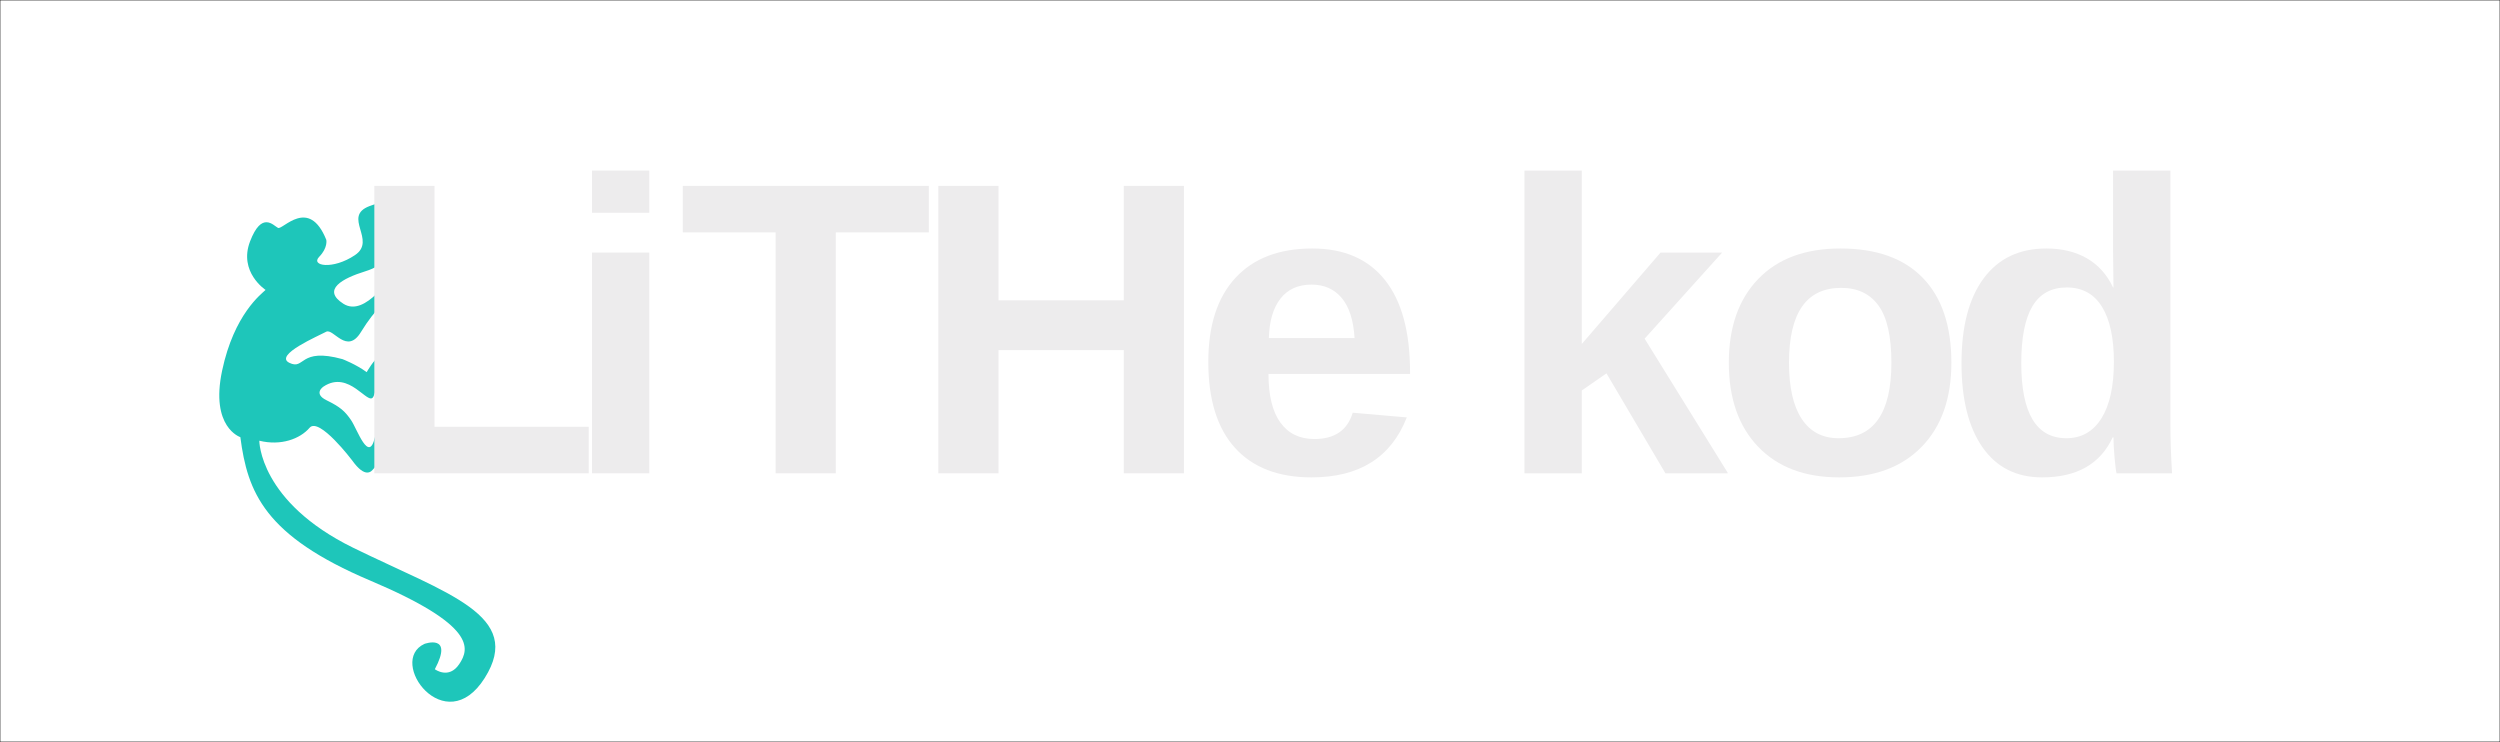
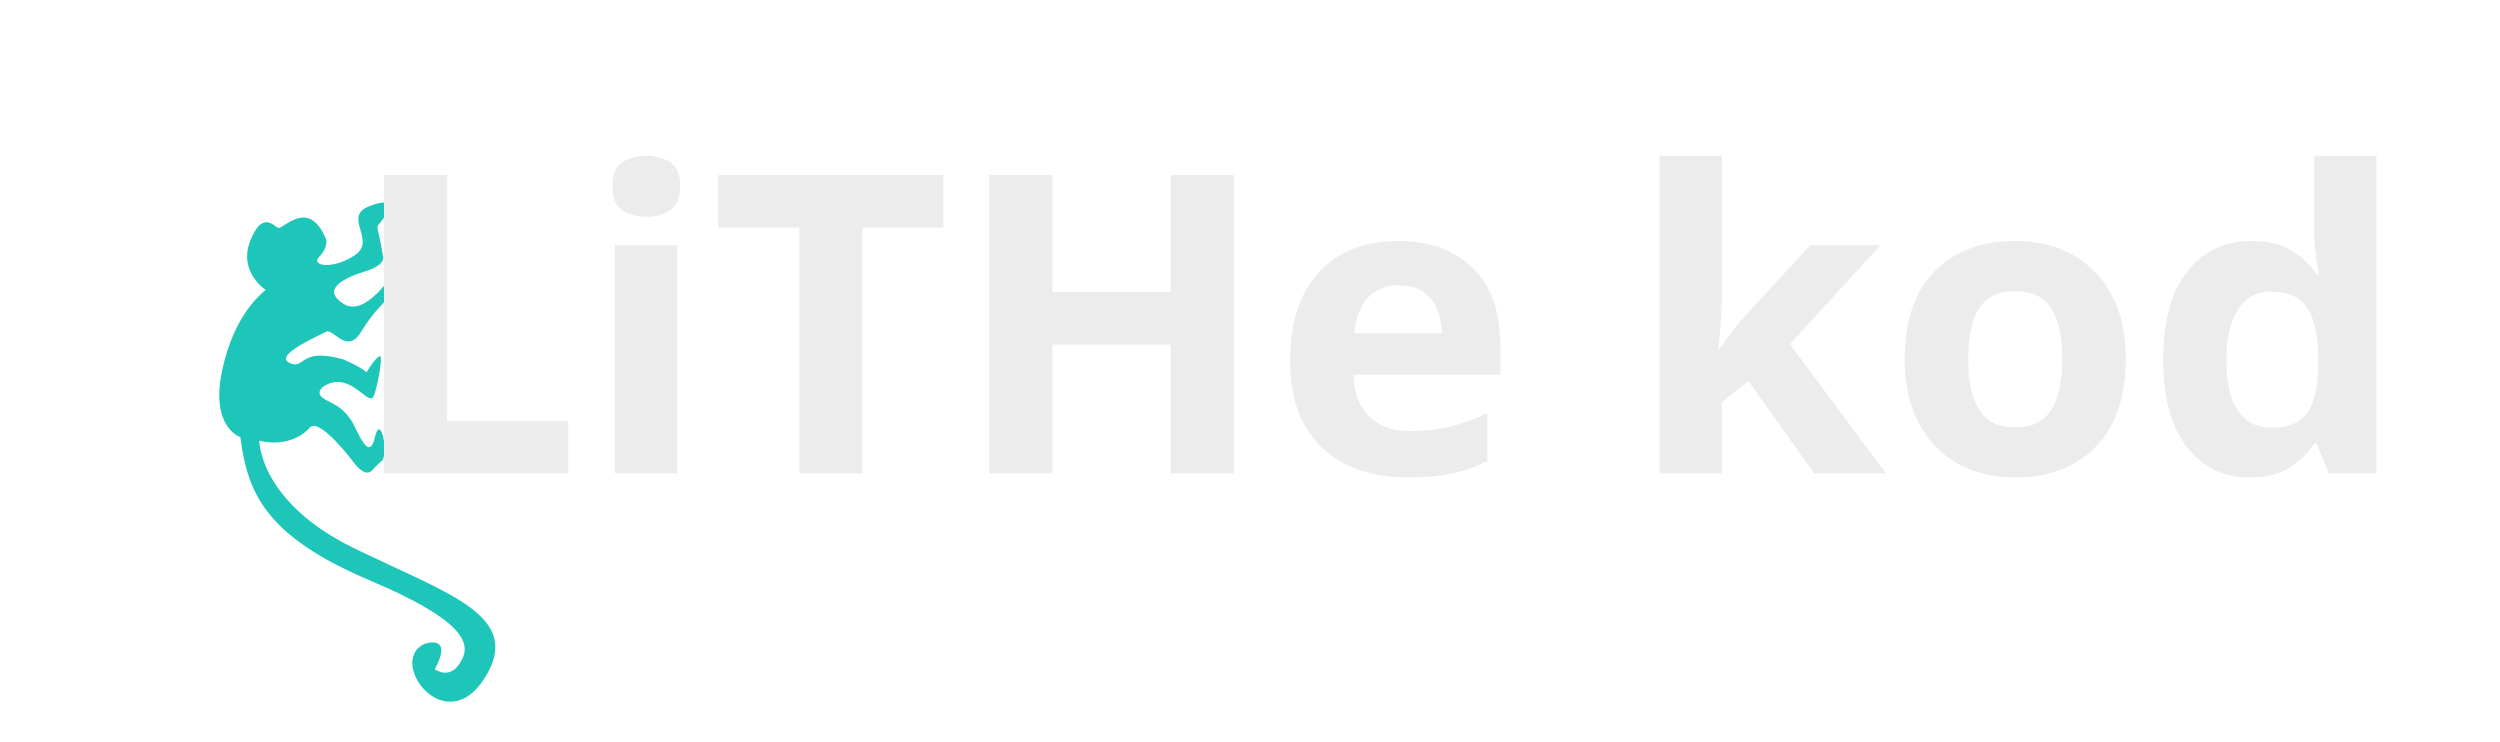
- <svg xmlns="http://www.w3.org/2000/svg" viewBox="0 0 5319.107 1578.667" height="1578.667" width="5319.107" xml:space="preserve" id="svg2" version="1.1">
+ <svg xmlns="http://www.w3.org/2000/svg" viewBox="0 0 3989.333 1184" height="1184" width="3989.333" xml:space="preserve" id="svg2" version="1.1">
  <defs id="defs6">
    <clipPath id="clipPath18" clipPathUnits="userSpaceOnUse">
-       <path id="path16" d="M 0,0 H 3989.333 V 1184 H 0 Z" />
-     </clipPath>
-     <clipPath id="clipPath32" clipPathUnits="userSpaceOnUse">
-       <path id="path30" d="M 0,1184 H 3989.333 V 0 H 0 Z" />
-     </clipPath>
-     <clipPath id="clipPath40" clipPathUnits="userSpaceOnUse">
-       <path id="path38" d="M 552.754,1000.68 H 3509.91 V 177.762 H 552.754 Z" />
-     </clipPath>
-     <clipPath id="clipPath44" clipPathUnits="userSpaceOnUse">
-       <path id="path42" d="M 552.754,1000.68 H 947.937 V 177.762 H 552.754 Z" />
-     </clipPath>
-     <clipPath id="clipPath48" clipPathUnits="userSpaceOnUse">
-       <path id="path46" d="M 898.087,1000.68 H 1083.31 V 177.762 H 898.087 Z" />
-     </clipPath>
-     <clipPath id="clipPath52" clipPathUnits="userSpaceOnUse">
-       <path id="path50" d="m 1082.09,1000.68 h 407.22 V 177.762 h -407.22 z" />
-     </clipPath>
-     <clipPath id="clipPath56" clipPathUnits="userSpaceOnUse">
-       <path id="path54" d="M 1452.75,1000.68 H 1934.2 V 177.762 h -481.45 z" />
-     </clipPath>
-     <clipPath id="clipPath60" clipPathUnits="userSpaceOnUse">
-       <path id="path58" d="m 1902.09,1000.68 h 370.77 V 177.762 h -370.77 z" />
-     </clipPath>
-     <clipPath id="clipPath64" clipPathUnits="userSpaceOnUse">
-       <path id="path62" d="m 2247.42,1000.68 h 185.22 V 177.762 h -185.22 z" />
-     </clipPath>
-     <clipPath id="clipPath68" clipPathUnits="userSpaceOnUse">
-       <path id="path66" d="m 2386.09,1000.68 h 370.77 V 177.762 h -370.77 z" />
-     </clipPath>
-     <clipPath id="clipPath72" clipPathUnits="userSpaceOnUse">
-       <path id="path70" d="m 2732.69,1000.68 h 407.22 V 177.762 h -407.22 z" />
-     </clipPath>
-     <clipPath id="clipPath76" clipPathUnits="userSpaceOnUse">
-       <path id="path74" d="m 3102.69,1000.68 h 407.22 V 177.762 h -407.22 z" />
+       <path id="path16" d="M 0,888 H 2992 V 0 H 0 Z" />
    </clipPath>
  </defs>
-   <g transform="matrix(1.333333,0,0,-1.333333,0,1578.667)" id="g10">
+   <g transform="matrix(1.333333,0,0,-1.333333,0,1184)" id="g10">
    <g id="g12">
      <g clip-path="url(#clipPath18)" id="g14">
-         <path id="path20" style="fill:none;stroke:#000000;stroke-width:1;stroke-linecap:butt;stroke-linejoin:miter;stroke-miterlimit:10;stroke-dasharray:none;stroke-opacity:1" d="M 3989.333,0 H 0 v 1184 h 3989.333 z" />
-         <g transform="translate(607.2734,446.96)" id="g22">
-           <path id="path24" style="fill:#1ec6ba;fill-opacity:1;fill-rule:nonzero;stroke:none" d="m 0,0 c 0,0 -8.504,-7.718 -11.47,-11.32 -2.964,-3.602 -12.502,-16.212 -33.848,13.678 0,0 -52.725,69.835 -67.935,52.081 -15.21,-17.755 -45.735,-29.186 -80.232,-20.657 0,0 -0.257,-97.34 150.057,-170.95 150.318,-73.615 272.687,-107.721 209.593,-207.748 -63.095,-100.028 -156.195,26.928 -96.082,54.506 0,0 47.052,16.952 16.526,-40.444 0,0 22.303,-16.759 38.978,8.207 16.676,24.962 26.746,61.781 -142.113,133.264 -168.86,71.486 -195.706,140.779 -207.212,228.859 0,0 -48.267,15.495 -29.13,105.992 19.139,90.496 62.945,122.643 69.389,128.948 0,0 -43.493,28.493 -24.778,77.402 18.714,48.911 37.105,25.459 44.57,21.591 7.463,-3.871 49.228,50.296 77.103,-19.127 0,0 2.824,-12.492 -11.354,-27.028 -14.175,-14.536 21.612,-21.136 57.041,2.652 35.43,23.785 -20.87,61.512 23.249,78.26 42.632,16.186 32.378,-5.308 21.663,-20.516 -13.661,-19.385 -9.965,0.42 -0.235,-58.558 0,0 7.454,-13.912 -28.477,-25.082 -35.934,-11.168 -69.811,-29.29 -34.554,-51.727 35.257,-22.434 77.423,46.538 86.573,56.058 9.15,9.52 6.032,-11.245 -13.442,-46.248 0,0 -22.408,-17.453 -45.106,-54.771 -22.693,-37.318 -44.155,6.607 -55.621,0.31 -11.464,-6.299 -83.981,-37.134 -58.756,-49.518 25.224,-12.383 15.085,25.094 84.852,5.846 0,0 21.368,-8.131 38.608,-20.766 0,0 12.123,21.493 21.012,25.604 5.619,2.6 -4.04,-53.13 -10.489,-65.012 -8.3,-15.292 -38.201,43.941 -79.556,16.298 0,0 -16.878,-11.058 5.003,-21.766 21.878,-10.707 29.21,-17.28 39.111,-31.711 C -37.161,52.179 -18.8,-3.073 -9.105,39.021 0.59,81.113 14.729,6.725 0,0" />
+         <g transform="translate(455.4551,335.2197)" id="g20">
+           <path id="path22" style="fill:#1ec6ba;fill-opacity:1;fill-rule:nonzero;stroke:none" d="m 0,0 c 0,0 -6.378,-5.788 -8.602,-8.49 -2.223,-2.701 -9.377,-12.159 -25.387,10.259 0,0 -39.543,52.376 -50.951,39.061 -11.407,-13.317 -34.301,-21.89 -60.174,-15.493 0,0 -0.193,-73.005 112.543,-128.213 112.738,-55.211 204.515,-80.79 157.195,-155.811 -47.321,-75.021 -117.147,20.196 -72.062,40.88 0,0 35.289,12.714 12.395,-30.333 0,0 16.727,-12.57 29.233,6.155 12.507,18.722 20.06,46.336 -106.585,99.948 -126.644,53.614 -146.779,105.585 -155.409,171.644 0,0 -36.2,11.621 -21.847,79.494 14.354,67.872 47.209,91.983 52.042,96.711 0,0 -32.62,21.37 -18.584,58.052 14.036,36.683 27.829,19.094 33.427,16.193 5.598,-2.903 36.922,37.722 57.828,-14.345 0,0 2.118,-9.369 -8.515,-20.271 -10.632,-10.902 16.208,-15.852 42.78,1.989 26.573,17.839 -15.652,46.134 17.437,58.695 31.974,12.139 24.284,-3.981 16.247,-15.387 -10.246,-14.539 -7.474,0.315 -0.176,-43.919 0,0 5.591,-10.434 -21.358,-18.811 -26.95,-8.376 -52.358,-21.968 -25.915,-38.795 26.442,-16.826 58.067,34.903 64.93,42.043 6.862,7.14 4.524,-8.434 -10.082,-34.686 0,0 -16.806,-13.09 -33.829,-41.078 -17.02,-27.989 -33.117,4.955 -41.716,0.232 -8.598,-4.724 -62.986,-27.85 -44.067,-37.138 18.918,-9.287 11.314,18.82 63.639,4.384 0,0 16.026,-6.098 28.956,-15.574 0,0 9.092,16.119 15.759,19.203 4.214,1.95 -3.03,-39.848 -7.867,-48.759 -6.225,-11.469 -28.651,32.955 -59.667,12.223 0,0 -12.658,-8.293 3.752,-16.324 16.409,-8.03 21.908,-12.96 29.334,-23.783 C -27.871,39.134 -14.1,-2.305 -6.829,29.266 0.442,60.835 11.046,5.044 0,0" />
        </g>
      </g>
    </g>
-     <g id="g26">
-       <g clip-path="url(#clipPath32)" id="g28">
-         <g id="g34">
-           <g id="g36" />
-           <g id="g184">
-             <g id="g182" clip-path="url(#clipPath40)">
-               <g id="g88">
-                 <g id="g78" />
-                 <g id="g86">
-                   <g id="g84" clip-path="url(#clipPath44)">
-                     <text id="text82" style="font-variant:normal;font-weight:bold;font-stretch:normal;font-size:666.667px;font-family:Arial;-inkscape-font-specification:Arial-BoldMT;writing-mode:lr-tb;fill:#edeced;fill-opacity:1;fill-rule:nonzero;stroke:none" transform="matrix(1,0,0,-1,552.7544,428.7383)">
-                       <tspan id="tspan80" y="0" x="0">L</tspan>
-                     </text>
-                   </g>
-                 </g>
-               </g>
-               <g id="g100">
-                 <g id="g90" />
-                 <g id="g98">
-                   <g id="g96" clip-path="url(#clipPath48)">
-                     <text id="text94" style="font-variant:normal;font-weight:bold;font-stretch:normal;font-size:666.667px;font-family:Arial;-inkscape-font-specification:Arial-BoldMT;writing-mode:lr-tb;fill:#edeced;fill-opacity:1;fill-rule:nonzero;stroke:none" transform="matrix(1,0,0,-1,898.0874,428.7383)">
-                       <tspan id="tspan92" y="0" x="0">i</tspan>
-                     </text>
-                   </g>
-                 </g>
-               </g>
-               <g id="g112">
-                 <g id="g102" />
-                 <g id="g110">
-                   <g id="g108" clip-path="url(#clipPath52)">
-                     <text id="text106" style="font-variant:normal;font-weight:bold;font-stretch:normal;font-size:666.667px;font-family:Arial;-inkscape-font-specification:Arial-BoldMT;writing-mode:lr-tb;fill:#edeced;fill-opacity:1;fill-rule:nonzero;stroke:none" transform="matrix(1,0,0,-1,1082.087,428.7383)">
-                       <tspan id="tspan104" y="0" x="0">T</tspan>
-                     </text>
-                   </g>
-                 </g>
-               </g>
-               <g id="g124">
-                 <g id="g114" />
-                 <g id="g122">
-                   <g id="g120" clip-path="url(#clipPath56)">
-                     <text id="text118" style="font-variant:normal;font-weight:bold;font-stretch:normal;font-size:666.667px;font-family:Arial;-inkscape-font-specification:Arial-BoldMT;writing-mode:lr-tb;fill:#edeced;fill-opacity:1;fill-rule:nonzero;stroke:none" transform="matrix(1,0,0,-1,1452.753,428.7383)">
-                       <tspan id="tspan116" y="0" x="0">H</tspan>
-                     </text>
-                   </g>
-                 </g>
-               </g>
-               <g id="g136">
-                 <g id="g126" />
-                 <g id="g134">
-                   <g id="g132" clip-path="url(#clipPath60)">
-                     <text id="text130" style="font-variant:normal;font-weight:bold;font-stretch:normal;font-size:666.667px;font-family:Arial;-inkscape-font-specification:Arial-BoldMT;writing-mode:lr-tb;fill:#edeced;fill-opacity:1;fill-rule:nonzero;stroke:none" transform="matrix(1,0,0,-1,1902.087,428.7383)">
-                       <tspan id="tspan128" y="0" x="0">e</tspan>
-                     </text>
-                   </g>
-                 </g>
-               </g>
-               <g id="g144">
-                 <g id="g138" />
-                 <g id="g142">
-                   <g id="g140" clip-path="url(#clipPath64)" />
-                 </g>
-               </g>
-               <g id="g156">
-                 <g id="g146" />
-                 <g id="g154">
-                   <g id="g152" clip-path="url(#clipPath68)">
-                     <text id="text150" style="font-variant:normal;font-weight:bold;font-stretch:normal;font-size:666.667px;font-family:Arial;-inkscape-font-specification:Arial-BoldMT;writing-mode:lr-tb;fill:#edeced;fill-opacity:1;fill-rule:nonzero;stroke:none" transform="matrix(1,0,0,-1,2386.087,428.7383)">
-                       <tspan id="tspan148" y="0" x="0">k</tspan>
-                     </text>
-                   </g>
-                 </g>
-               </g>
-               <g id="g168">
-                 <g id="g158" />
-                 <g id="g166">
-                   <g id="g164" clip-path="url(#clipPath72)">
-                     <text id="text162" style="font-variant:normal;font-weight:bold;font-stretch:normal;font-size:666.667px;font-family:Arial;-inkscape-font-specification:Arial-BoldMT;writing-mode:lr-tb;fill:#edeced;fill-opacity:1;fill-rule:nonzero;stroke:none" transform="matrix(1,0,0,-1,2732.687,428.7383)">
-                       <tspan id="tspan160" y="0" x="0">o</tspan>
-                     </text>
-                   </g>
-                 </g>
-               </g>
-               <g id="g180">
-                 <g id="g170" />
-                 <g id="g178">
-                   <g id="g176" clip-path="url(#clipPath76)">
-                     <text id="text174" style="font-variant:normal;font-weight:bold;font-stretch:normal;font-size:666.667px;font-family:Arial;-inkscape-font-specification:Arial-BoldMT;writing-mode:lr-tb;fill:#edeced;fill-opacity:1;fill-rule:nonzero;stroke:none" transform="matrix(1,0,0,-1,3102.687,428.7383)">
-                       <tspan id="tspan172" y="0" x="0">d</tspan>
-                     </text>
-                   </g>
-                 </g>
-               </g>
-             </g>
-           </g>
-         </g>
-       </g>
-     </g>
+     <text id="text26" style="font-variant:normal;font-weight:bold;font-stretch:normal;font-size:500px;font-family:'Source Sans Pro';-inkscape-font-specification:SourceSansPro-Bold;writing-mode:lr-tb;fill:#edeced;fill-opacity:1;fill-rule:nonzero;stroke:none" transform="matrix(1,0,0,-1,414.5659,321.5537)">
+       <tspan id="tspan24" y="0" x="0 259 397 675 1012 1271 1375 1634.95 1912.45">LiTHe kod</tspan>
+     </text>
  </g>
</svg>
